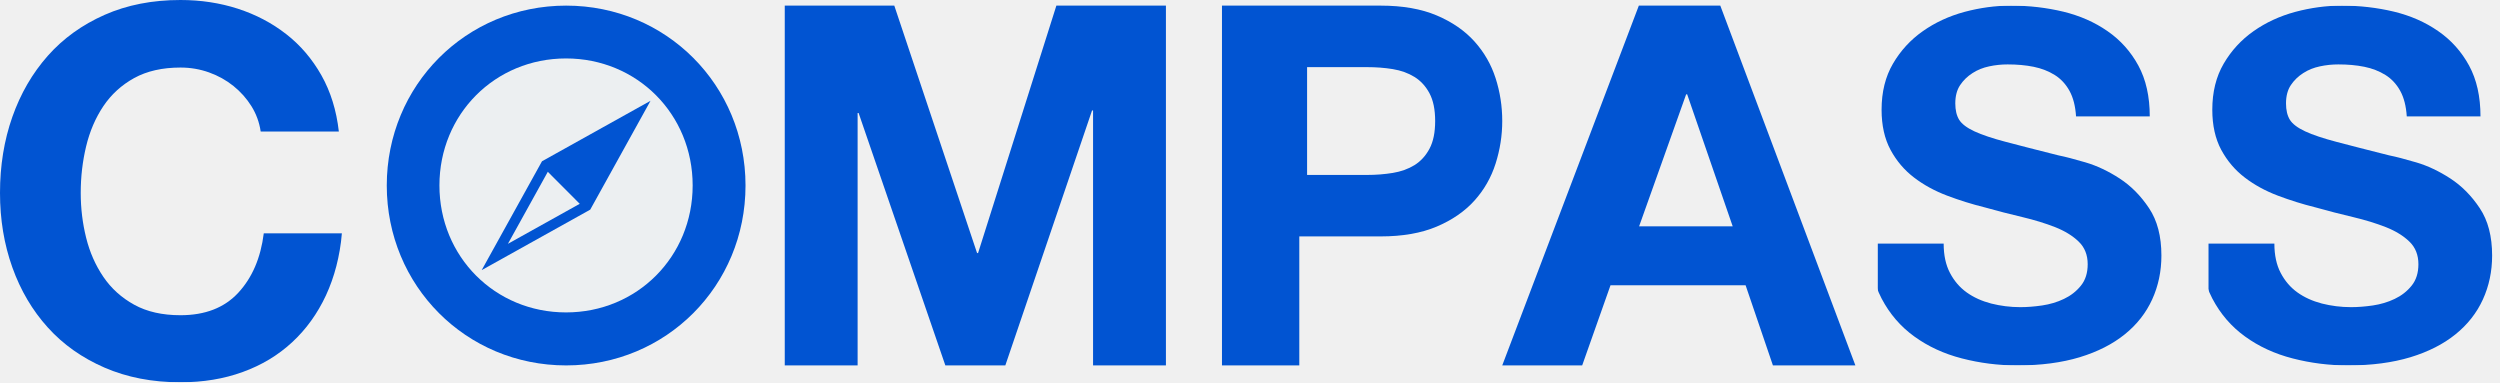
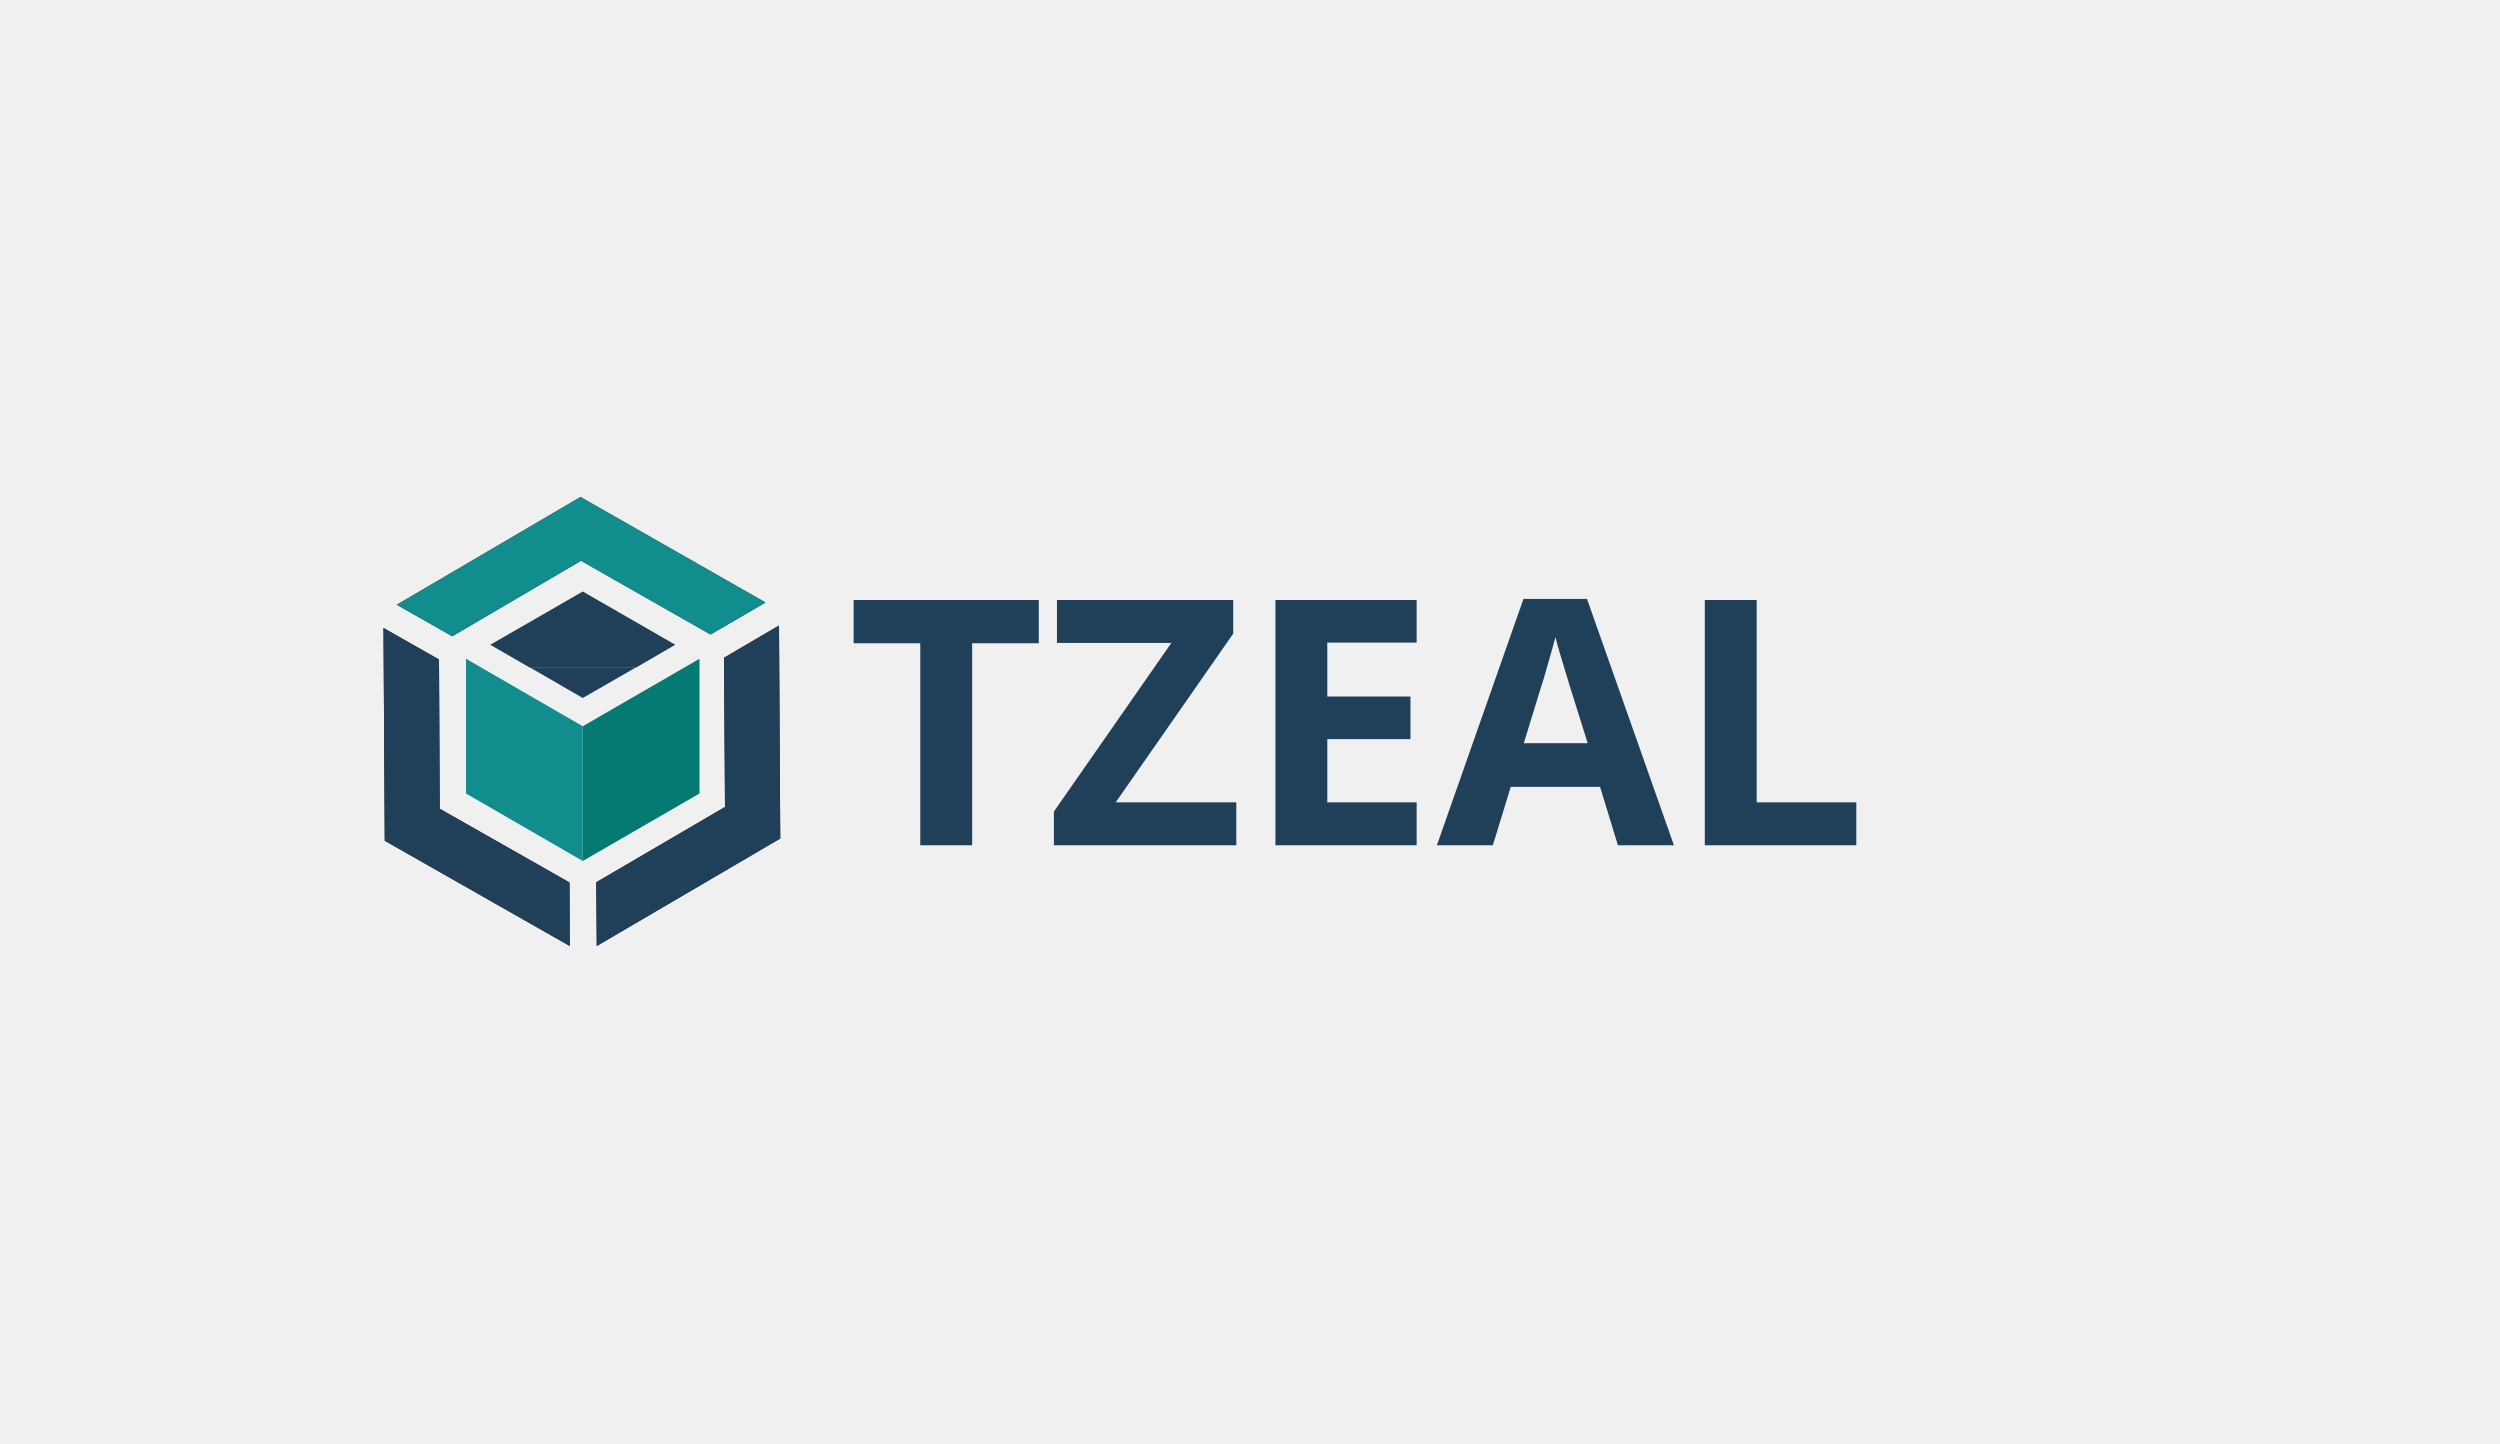
- <svg xmlns="http://www.w3.org/2000/svg" xmlns:xlink="http://www.w3.org/1999/xlink" width="739px" height="113px" viewBox="0 0 739 113" version="1.1">
-   <defs>
-     <polygon id="path-1" points="0 0 101.074 0 101.074 113 0 113" />
-     <polygon id="path-3" points="0 0 86.161 0 86.161 106.353 0 106.353" />
-     <polygon id="path-5" points="0 0 86.161 0 86.161 106.353 0 106.353" />
-   </defs>
-   <g id="Logo" stroke="none" stroke-width="1" fill="none" fill-rule="evenodd">
-     <g transform="translate(-209, -477)" id="Group-61">
-       <g transform="translate(209, 477)">
-         <g id="Group-60-Copy" transform="translate(114.3296, 1.6618)">
-           <path d="M106.045,53.176 C106.045,82.833 82.593,106.353 53.022,106.353 C23.452,106.353 0,82.833 0,53.176 C0,23.52 23.452,0 53.022,0 C82.593,0 106.045,23.52 106.045,53.176 Z" id="uuid-cb64d2fd-8ba5-4d3b-b763-d8c065cc8131-copy" fill="#0154D2" />
-           <path d="M52.994,90.687 C31.998,90.687 15.566,74.208 15.566,53.151 C15.566,32.094 31.998,15.615 52.994,15.615 C73.99,15.615 90.421,32.094 90.421,53.151 C90.421,74.208 73.99,90.687 52.994,90.687" id="uuid-a3ed0301-f716-4af6-aea8-c326fd20dcca-copy" fill="#ECEFF1" />
-           <g id="Group-3-Copy-2" transform="translate(28.061, 28.1343)" fill="#0154D2">
-             <path d="M49.903,0 L17.823,17.874 L0,50.048 L32.081,32.174 L49.903,0 Z M20.037,20.095 L42.154,7.772 L29.867,29.953 L7.75,42.276 L20.037,20.095 Z" id="Fill-1" />
-             <polygon id="Fill-2" points="18.714 20.158 29.804 31.28 43.666 6.256" />
-           </g>
-         </g>
-         <g id="Group-3">
-           <mask id="mask-2" fill="white">
-             <use xlink:href="#path-1" />
-           </mask>
-           <g id="Clip-2" />
-           <path d="M74.324,31.387 C72.905,29.118 71.132,27.126 69.004,25.412 C66.876,23.71 64.47,22.362 61.784,21.404 C59.099,20.446 56.287,19.967 53.349,19.967 C47.966,19.967 43.419,21.013 39.67,23.067 C35.921,25.135 32.881,27.92 30.55,31.387 C28.22,34.866 26.522,38.824 25.458,43.261 C24.395,47.698 23.863,52.286 23.863,57.026 C23.863,61.576 24.395,65.975 25.458,70.261 C26.522,74.559 28.22,78.404 30.55,81.833 C32.881,85.261 35.921,88.009 39.67,90.076 C43.419,92.144 47.966,93.177 53.349,93.177 C60.644,93.177 66.344,90.971 70.448,86.522 C74.552,82.085 77.059,76.248 77.971,68.975 L101.074,68.975 C100.466,75.744 98.883,81.833 96.362,87.291 C93.829,92.723 90.485,97.362 86.331,101.194 C82.176,105.039 77.313,107.95 71.74,109.967 C66.167,111.997 60.036,113.005 53.349,113.005 C45.027,113.005 37.567,111.555 30.93,108.681 C24.293,105.808 18.695,101.862 14.135,96.807 C9.575,91.765 6.08,85.841 3.648,79.034 C1.216,72.227 0,64.891 0,57.026 C0,48.971 1.216,41.471 3.648,34.563 C6.08,27.656 9.575,21.643 14.135,16.488 C18.695,11.345 24.293,7.324 30.93,4.387 C37.567,1.462 45.027,0 53.349,0 C59.327,0 64.976,0.857 70.296,2.571 C75.616,4.298 80.378,6.794 84.583,10.072 C88.788,13.336 92.259,17.408 94.994,22.235 C97.73,27.076 99.453,32.635 100.162,38.874 L77.059,38.874 C76.654,36.152 75.742,33.668 74.324,31.387" id="Fill-1" fill="#0154D2" mask="url(#mask-2)" />
-         </g>
-         <polygon id="Fill-7" fill="#0154D2" points="264.354 1.662 288.822 74.81 289.115 74.81 312.265 1.662 344.646 1.662 344.646 108.015 323.108 108.015 323.108 32.644 322.814 32.644 297.174 108.015 279.445 108.015 253.804 33.401 253.511 33.401 253.511 108.015 231.973 108.015 231.973 1.662" />
-         <path d="M404.14,51.71 C406.76,51.71 409.284,51.512 411.711,51.114 C414.138,50.717 416.273,49.948 418.117,48.818 C419.962,47.664 421.442,46.05 422.558,43.965 C423.674,41.879 424.233,39.148 424.233,35.772 C424.233,32.396 423.674,29.677 422.558,27.58 C421.442,25.494 419.962,23.881 418.117,22.739 C416.273,21.597 414.138,20.827 411.711,20.43 C409.284,20.033 406.76,19.847 404.14,19.847 L386.376,19.847 L386.376,51.71 L404.14,51.71 Z M408.099,1.662 C414.603,1.662 420.136,2.63 424.698,4.566 C429.26,6.503 432.973,9.06 435.836,12.237 C438.7,15.415 440.787,19.04 442.097,23.111 C443.408,27.182 444.063,31.403 444.063,35.772 C444.063,40.055 443.408,44.238 442.097,48.359 C440.787,52.48 438.7,56.129 435.836,59.307 C432.973,62.485 429.26,65.042 424.698,66.978 C420.136,68.914 414.603,69.883 408.099,69.883 L384.075,69.883 L384.075,108.015 L361.215,108.015 L361.215,1.662 L408.099,1.662 Z" id="Fill-9" fill="#0154D2" />
-         <path d="M512.186,66.908 L498.726,27.875 L498.427,27.875 L484.518,66.908 L512.186,66.908 Z M508.52,1.662 L548.451,108.015 L524.074,108.015 L515.998,84.321 L476.067,84.321 L467.692,108.015 L444.063,108.015 L484.442,1.662 L508.52,1.662 Z" id="Fill-11" fill="#0154D2" />
-         <g id="Group-15" transform="translate(555.0785, 1.6618)">
-           <mask id="mask-4" fill="white">
-             <use xlink:href="#path-3" />
-           </mask>
-           <g id="Clip-14" />
-           <path d="M21.33,79.011 C22.573,81.384 24.221,83.306 26.276,84.777 C28.331,86.248 30.744,87.339 33.515,88.063 C36.287,88.763 39.154,89.131 42.117,89.131 C44.124,89.131 46.274,88.965 48.568,88.632 C50.861,88.288 53.012,87.66 55.019,86.699 C57.025,85.75 58.698,84.445 60.036,82.784 C61.374,81.135 62.043,79.011 62.043,76.449 C62.043,73.708 61.159,71.466 59.391,69.769 C57.623,68.049 55.305,66.626 52.438,65.487 C49.571,64.36 46.322,63.363 42.69,62.497 C39.058,61.643 35.379,60.694 31.652,59.65 C27.829,58.701 24.102,57.538 20.47,56.162 C16.839,54.786 13.589,53.018 10.722,50.823 C7.855,48.64 5.537,45.912 3.769,42.649 C2.001,39.363 1.117,35.401 1.117,30.762 C1.117,25.53 2.24,20.998 4.486,17.155 C6.732,13.311 9.671,10.108 13.302,7.557 C16.934,4.995 21.044,3.096 25.631,1.851 C30.218,0.629 34.806,-8.21394672e-15 39.393,-8.21394672e-15 C44.745,-8.21394672e-15 49.882,0.605 54.804,1.78 C59.725,2.978 64.098,4.888 67.92,7.557 C71.743,10.203 74.778,13.596 77.023,17.724 C79.269,21.864 80.392,26.859 80.392,32.755 L58.602,32.755 C58.411,29.718 57.766,27.191 56.667,25.198 C55.568,23.205 54.111,21.639 52.295,20.5 C50.479,19.373 48.4,18.555 46.059,18.08 C43.717,17.605 41.161,17.38 38.389,17.38 C36.574,17.38 34.758,17.558 32.942,17.95 C31.126,18.329 29.478,18.982 27.996,19.943 C26.515,20.892 25.296,22.066 24.341,23.49 C23.385,24.913 22.907,26.729 22.907,28.9 C22.907,30.893 23.289,32.506 24.054,33.752 C24.819,34.974 26.324,36.124 28.57,37.168 C30.816,38.212 33.922,39.245 37.888,40.289 C41.854,41.333 47.038,42.673 53.442,44.275 C55.353,44.654 58.005,45.342 61.398,46.339 C64.791,47.335 68.159,48.937 71.504,51.108 C74.849,53.291 77.74,56.209 80.177,59.875 C82.614,63.517 83.833,68.192 83.833,73.886 C83.833,78.537 82.925,82.855 81.109,86.841 C79.293,90.827 76.593,94.268 73.009,97.162 C69.426,100.057 64.982,102.323 59.678,103.936 C54.373,105.538 48.233,106.356 41.257,106.356 C35.618,106.356 30.147,105.657 24.842,104.28 C19.538,102.916 14.855,100.745 10.794,97.803 C6.732,94.873 3.507,91.124 1.117,86.568 C-1.272,82.001 -2.419,76.591 -2.323,70.339 L19.467,70.339 C19.467,73.756 20.088,76.65 21.33,79.011" id="Fill-13" fill="#0154D2" mask="url(#mask-4)" />
-         </g>
-         <g id="Group-18" transform="translate(652.8386, 1.6618)">
-           <mask id="mask-6" fill="white">
-             <use xlink:href="#path-5" />
-           </mask>
-           <g id="Clip-17" />
-           <path d="M21.33,79.011 C22.573,81.384 24.221,83.306 26.276,84.777 C28.331,86.248 30.744,87.339 33.515,88.063 C36.287,88.763 39.154,89.131 42.117,89.131 C44.124,89.131 46.274,88.965 48.568,88.632 C50.861,88.288 53.012,87.66 55.019,86.699 C57.025,85.75 58.698,84.445 60.036,82.784 C61.374,81.135 62.043,79.011 62.043,76.449 C62.043,73.708 61.159,71.466 59.391,69.769 C57.623,68.049 55.305,66.626 52.438,65.487 C49.571,64.36 46.322,63.363 42.69,62.497 C39.058,61.643 35.379,60.694 31.652,59.65 C27.829,58.701 24.102,57.538 20.47,56.162 C16.839,54.786 13.589,53.018 10.722,50.823 C7.855,48.64 5.537,45.912 3.769,42.649 C2.001,39.363 1.117,35.401 1.117,30.762 C1.117,25.53 2.24,20.998 4.486,17.155 C6.732,13.311 9.671,10.108 13.302,7.557 C16.934,4.995 21.044,3.096 25.631,1.851 C30.218,0.629 34.806,-8.21394672e-15 39.393,-8.21394672e-15 C44.745,-8.21394672e-15 49.882,0.605 54.804,1.78 C59.725,2.978 64.098,4.888 67.92,7.557 C71.743,10.203 74.778,13.596 77.023,17.724 C79.269,21.864 80.392,26.859 80.392,32.755 L58.602,32.755 C58.411,29.718 57.766,27.191 56.667,25.198 C55.568,23.205 54.111,21.639 52.295,20.5 C50.479,19.373 48.4,18.555 46.059,18.08 C43.717,17.605 41.161,17.38 38.389,17.38 C36.574,17.38 34.758,17.558 32.942,17.95 C31.126,18.329 29.478,18.982 27.996,19.943 C26.515,20.892 25.296,22.066 24.341,23.49 C23.385,24.913 22.907,26.729 22.907,28.9 C22.907,30.893 23.289,32.506 24.054,33.752 C24.819,34.974 26.324,36.124 28.57,37.168 C30.816,38.212 33.922,39.245 37.888,40.289 C41.854,41.333 47.038,42.673 53.442,44.275 C55.353,44.654 58.005,45.342 61.398,46.339 C64.791,47.335 68.159,48.937 71.504,51.108 C74.849,53.291 77.74,56.209 80.177,59.875 C82.614,63.517 83.833,68.192 83.833,73.886 C83.833,78.537 82.925,82.855 81.109,86.841 C79.293,90.827 76.593,94.268 73.009,97.162 C69.426,100.057 64.982,102.323 59.678,103.936 C54.373,105.538 48.233,106.356 41.257,106.356 C35.618,106.356 30.147,105.657 24.842,104.28 C19.538,102.916 14.855,100.745 10.794,97.803 C6.732,94.873 3.507,91.124 1.117,86.568 C-1.272,82.001 -2.419,76.591 -2.323,70.339 L19.467,70.339 C19.467,73.756 20.088,76.65 21.33,79.011" id="Fill-16" fill="#0154D2" mask="url(#mask-6)" />
-         </g>
-       </g>
+ <svg xmlns="http://www.w3.org/2000/svg" id="uuid-294bd2c2-d9ca-4ab3-8575-f336dd378d51" data-name="Layer 1" viewBox="0 0 1000 577.2">
+   <text transform="translate(338.7 338.1)" fill="#204059" font-family="Montserrat-Bold, Montserrat" font-size="137.4" font-weight="700">
+     <tspan x="0" y="0">TZEAL</tspan>
+   </text>
+   <g>
+     <g>
+       <polyline points="212 267.1 196.1 257.9 233.1 236.6 270.1 257.9 254.3 267.1" fill="#204059" stroke-width="0" />
+       <polyline points="254.3 267 233.1 279.2 212 267" fill="#204059" stroke-width="0" />
+       <polygon points="186.4 263.5 233.1 290.5 233.1 344.4 186.4 317.4 186.4 263.5" fill="#128d8d" stroke-width="0" />
+       <polygon points="279.8 263.5 233.1 290.5 233.1 344.4 279.8 317.4 279.8 263.5" fill="#057a72" stroke-width="0" />
    </g>
+     <g>
+       <polygon points="175.6 263.8 175.9 323.5 227.8 353 227.9 378.4 153.9 336.3 153.4 251.2 175.6 263.8" fill="#231f20" stroke-width="0" />
+       <polygon points="238.7 378.4 238.5 352.9 290 322.8 289.6 263.1 311.6 250.2 312.1 335.4 238.7 378.4" fill="#231f20" stroke-width="0" />
+       <polygon points="232.2 198.8 306.2 241 284.2 253.8 232.4 224.3 180.9 254.5 158.7 241.9 232.2 198.8" fill="#231f20" stroke-width="0" />
+     </g>
+     <polygon points="175.6 263.8 175.9 323.5 227.8 353 227.9 378.4 153.9 336.3 153.4 251.2 175.6 263.8" fill="#204059" stroke-width="0" />
+     <polygon points="238.7 378.4 238.5 352.9 290 322.8 289.6 263.1 311.6 250.2 312.1 335.4 238.7 378.4" fill="#204059" stroke-width="0" />
+     <polygon points="232.2 198.8 306.2 241 284.2 253.8 232.4 224.3 180.9 254.5 158.7 241.9 232.2 198.8" fill="#128d8d" stroke-width="0" />
  </g>
</svg>
